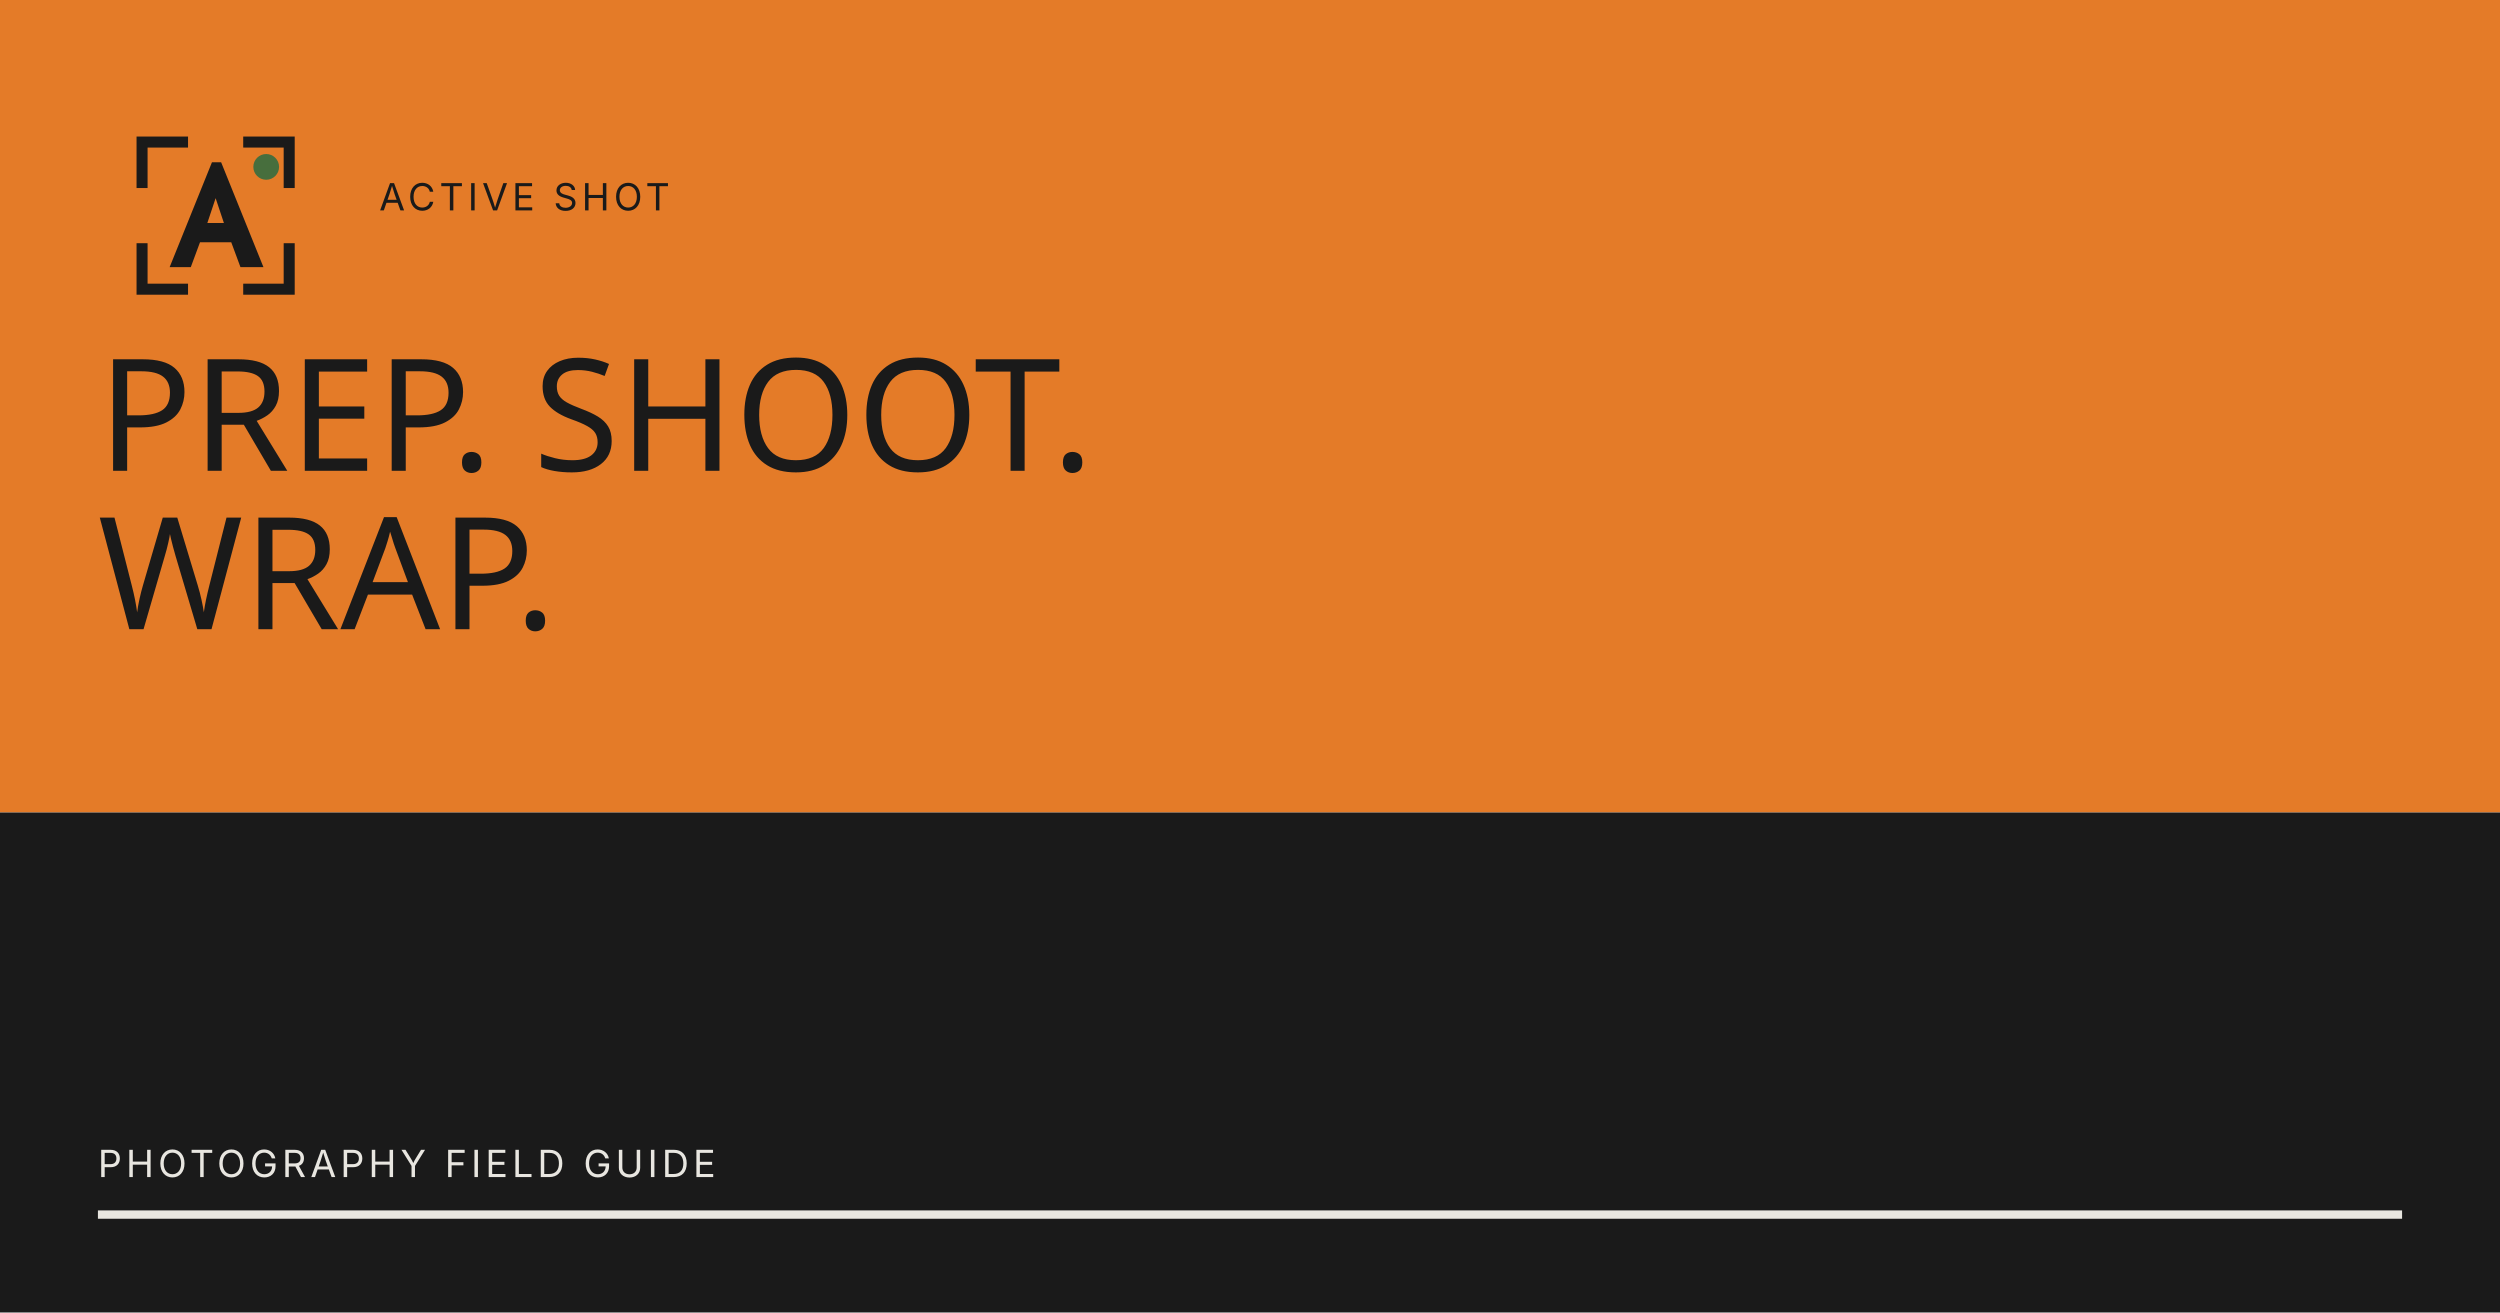
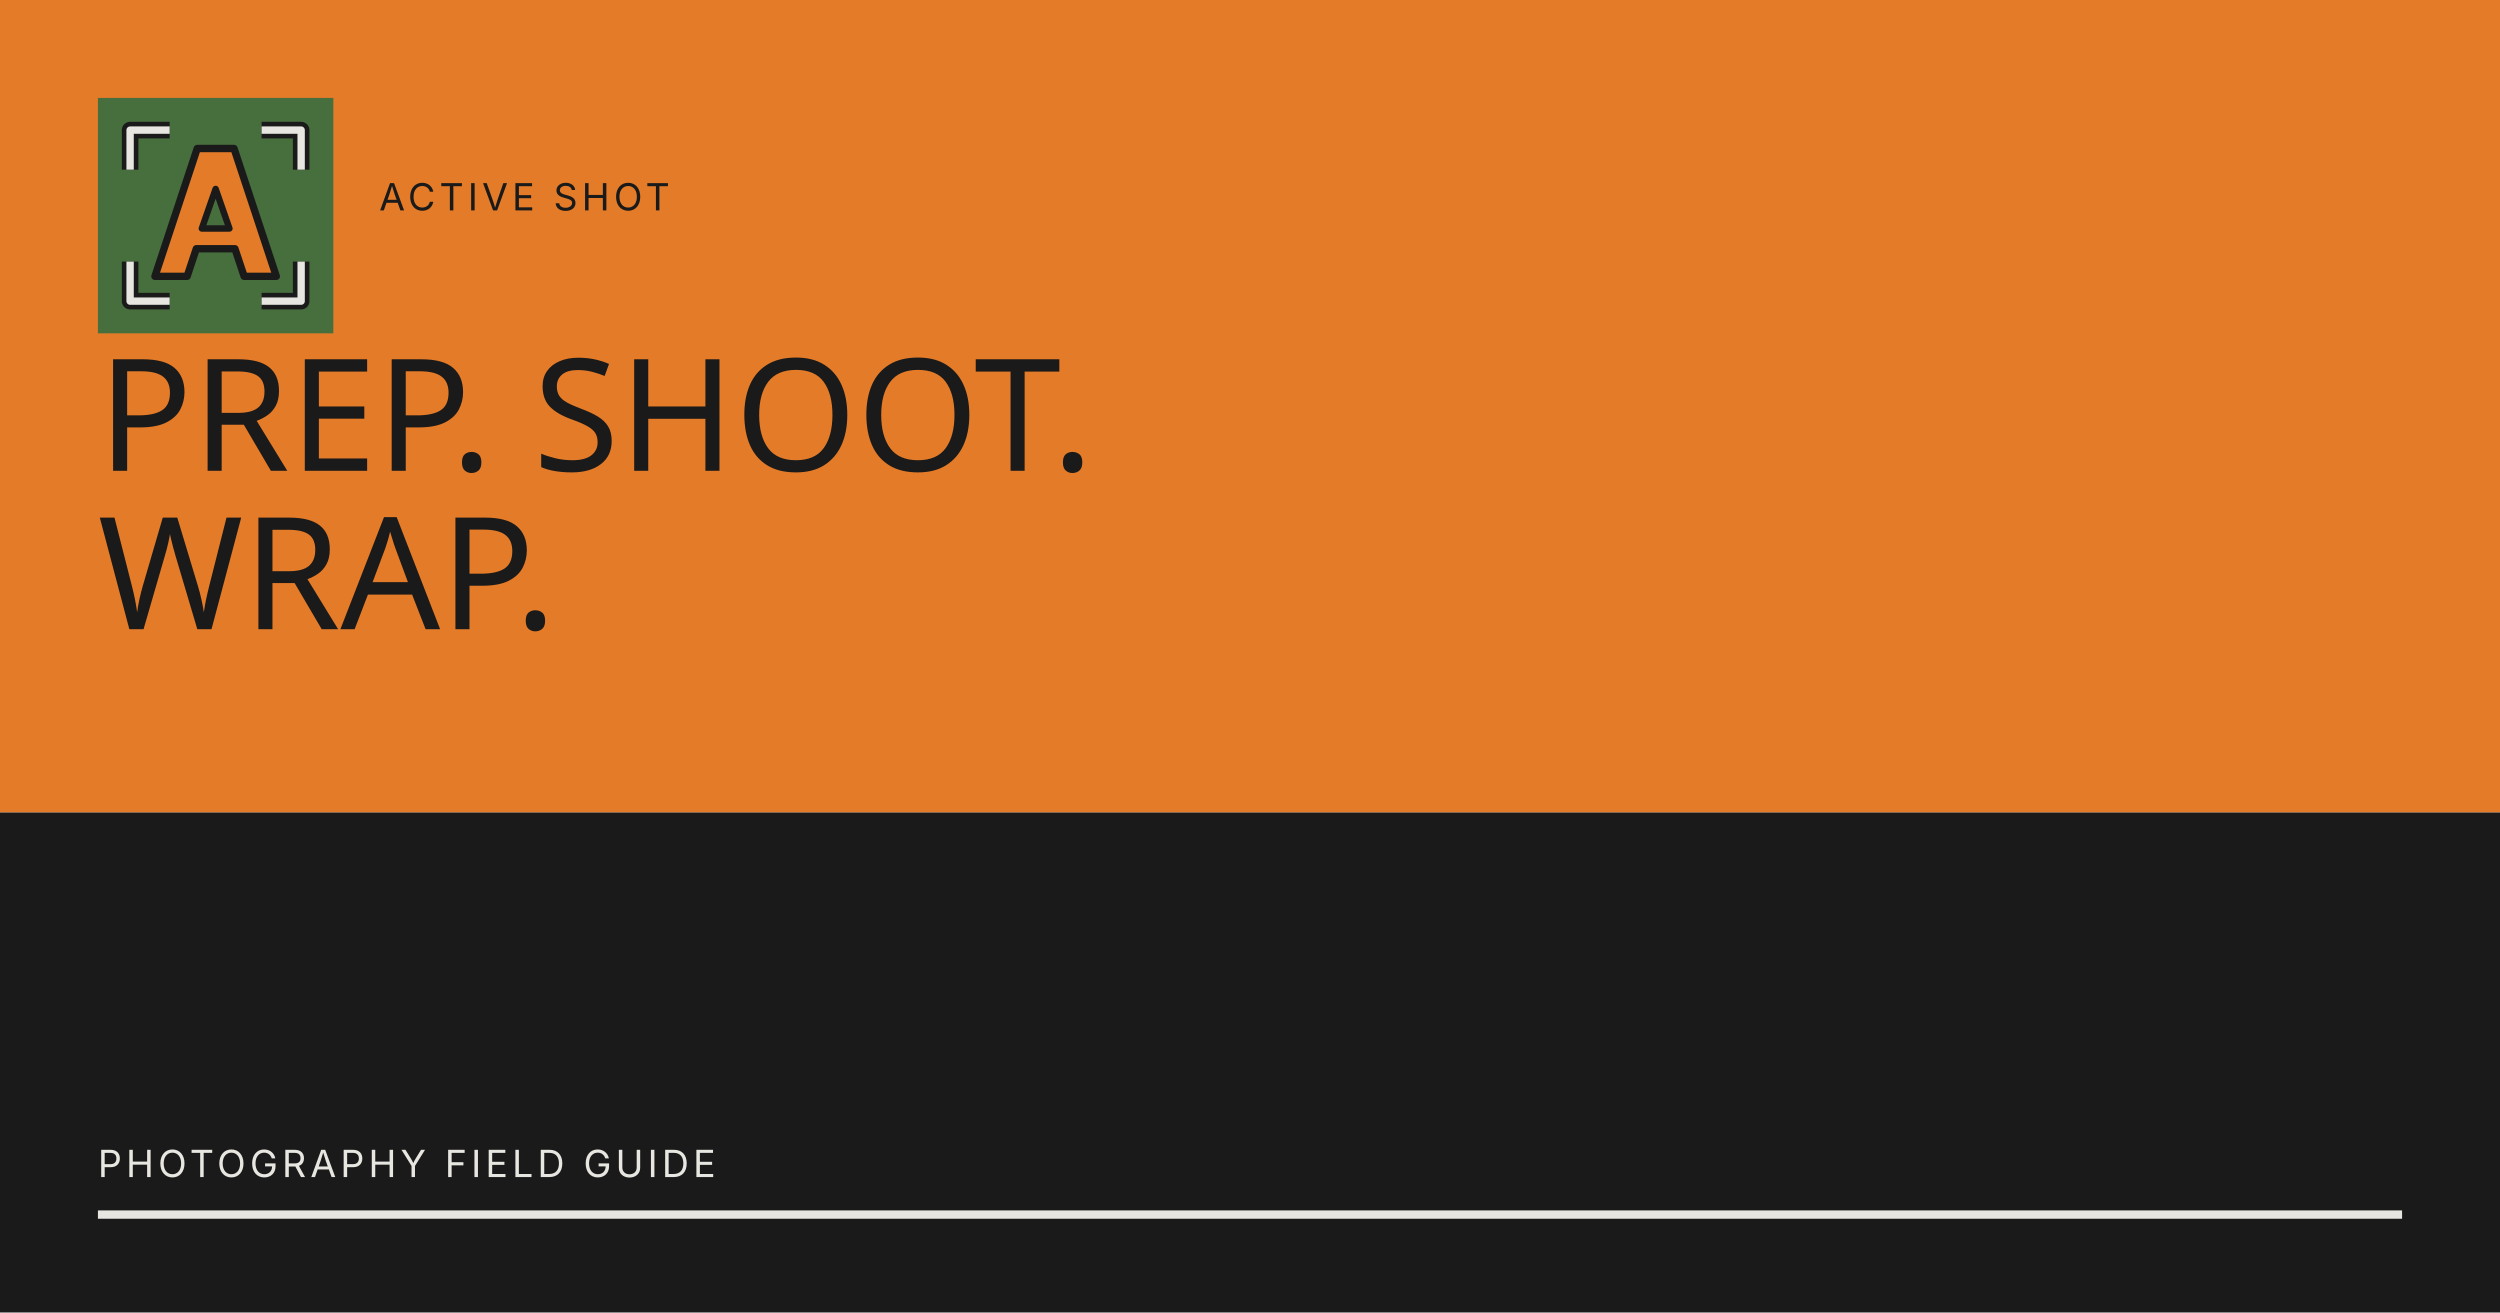
<svg xmlns="http://www.w3.org/2000/svg" width="1200" height="630" viewBox="0 0 1200 630">
  <style>@font-face{font-family:'Alfa Slab One';src:url('../../fonts/AlfaSlabOne-Regular.ttf')}@font-face{font-family:'Inter';src:url('../../fonts/Inter-Variable.ttf')}</style>
  <rect width="100%" height="390" fill="#E47B28" />
  <rect y="390" width="100%" height="240" fill="#1A1A1A" />
  <g transform="translate(47 47) scale(0.4414062)">
-     <g fill="none" stroke="#1A1A1A" stroke-width="12" stroke-linecap="square">
-       <path d="M48 92V48h44" />
-       <path d="M164 48h44v44" />
-       <path d="M208 164v44h-44" />
-       <path d="M92 208H48v-44" />
+     <rect width="256" height="256" fill="#476E3D" />
+     <g fill="none" stroke-linecap="butt" stroke-linejoin="round">
+       <g stroke="#1A1A1A" stroke-width="18">
+         <path d="M35 78V35h43" />
+         <path d="M178 35h43v43" />
+         <path d="M221 178v43h-43" />
+         <path d="M78 221H35v-43" />
+       </g>
+       <g stroke="#E8E6E0" stroke-width="8">
+         <path d="M35 78V35h43" />
+         <path d="M178 35h43v43" />
+         <path d="M221 178v43h-43" />
+         <path d="M78 221H35v-43" />
+       </g>
    </g>
-     <path d="M78 184 124 70h10l46 114h-25l-10-27h-34l-10 27H78Zm41-48h18l-9-27-9 27Z" fill="#1A1A1A" />
-     <circle cx="183" cy="75" r="14" fill="#476E3D" />
+     <path d="M62 194 108 55h40l46 139h-35l-10-30h-42l-10 30Z" fill="#E47B28" stroke="#1A1A1A" stroke-width="8" stroke-linejoin="round" />
+     <path d="m128 99-15 43h30Z" fill="#476E3D" stroke="#1A1A1A" stroke-width="7" stroke-linejoin="round" />
  </g>
  <text x="182" y="101" fill="#1A1A1A" font-family="Inter" font-size="18" letter-spacing="2">ACTIVE SHOT</text>
  <text x="47" y="226" fill="#1A1A1A" font-family="Alfa Slab One" font-size="75">PREP. SHOOT.</text>
  <text x="47" y="302" fill="#1A1A1A" font-family="Alfa Slab One" font-size="75">WRAP.</text>
  <text x="47" y="565" fill="#E8E6E0" font-family="Inter" font-size="18" letter-spacing="2">PHOTOGRAPHY FIELD GUIDE</text>
  <line x1="47" y1="583" x2="1153" y2="583" stroke="#E8E6E0" stroke-width="4" />
</svg>
